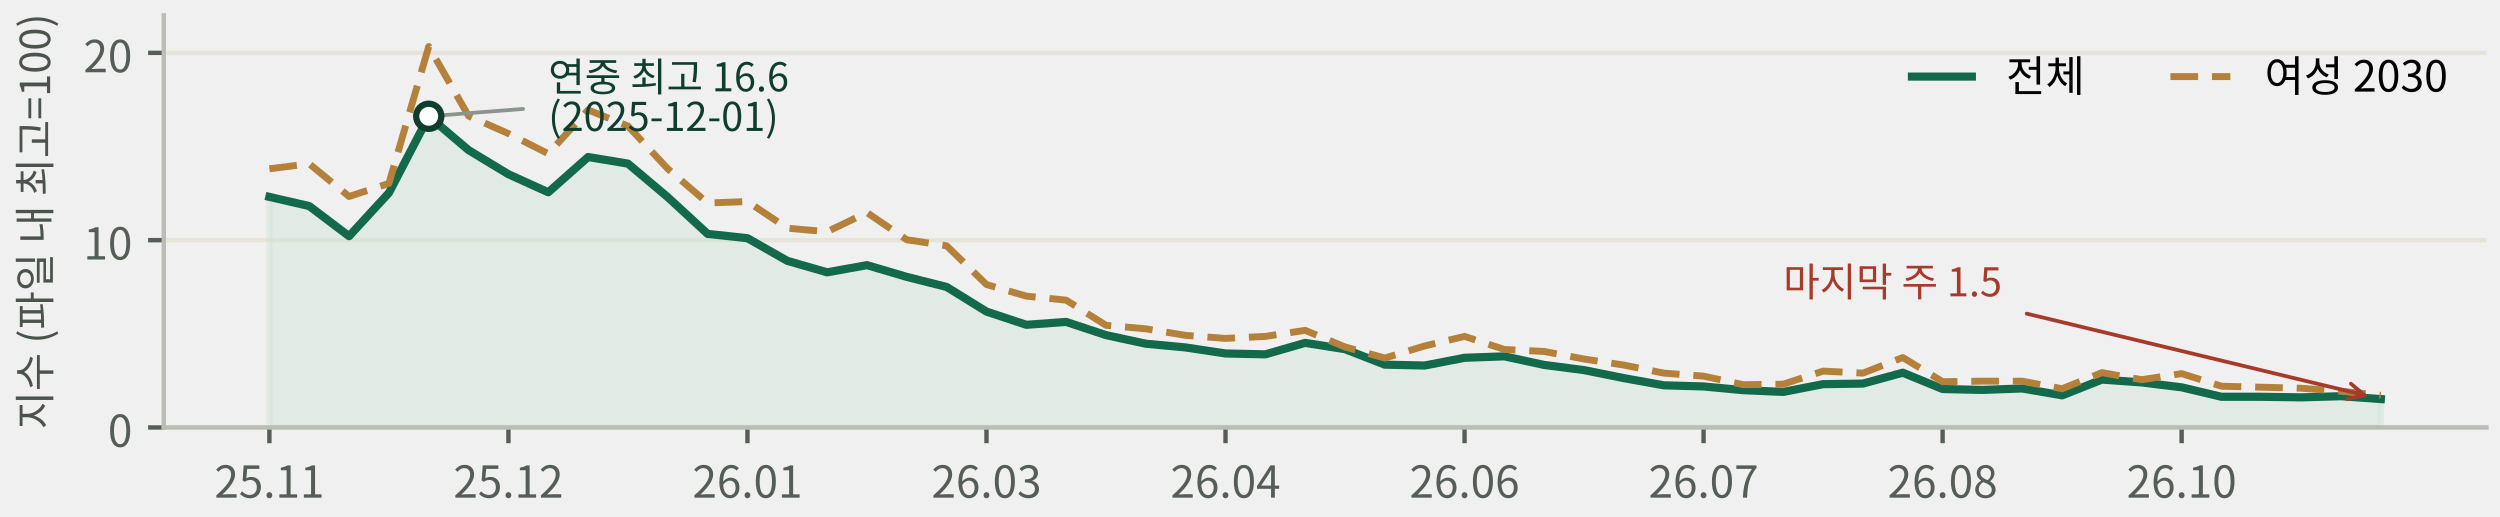
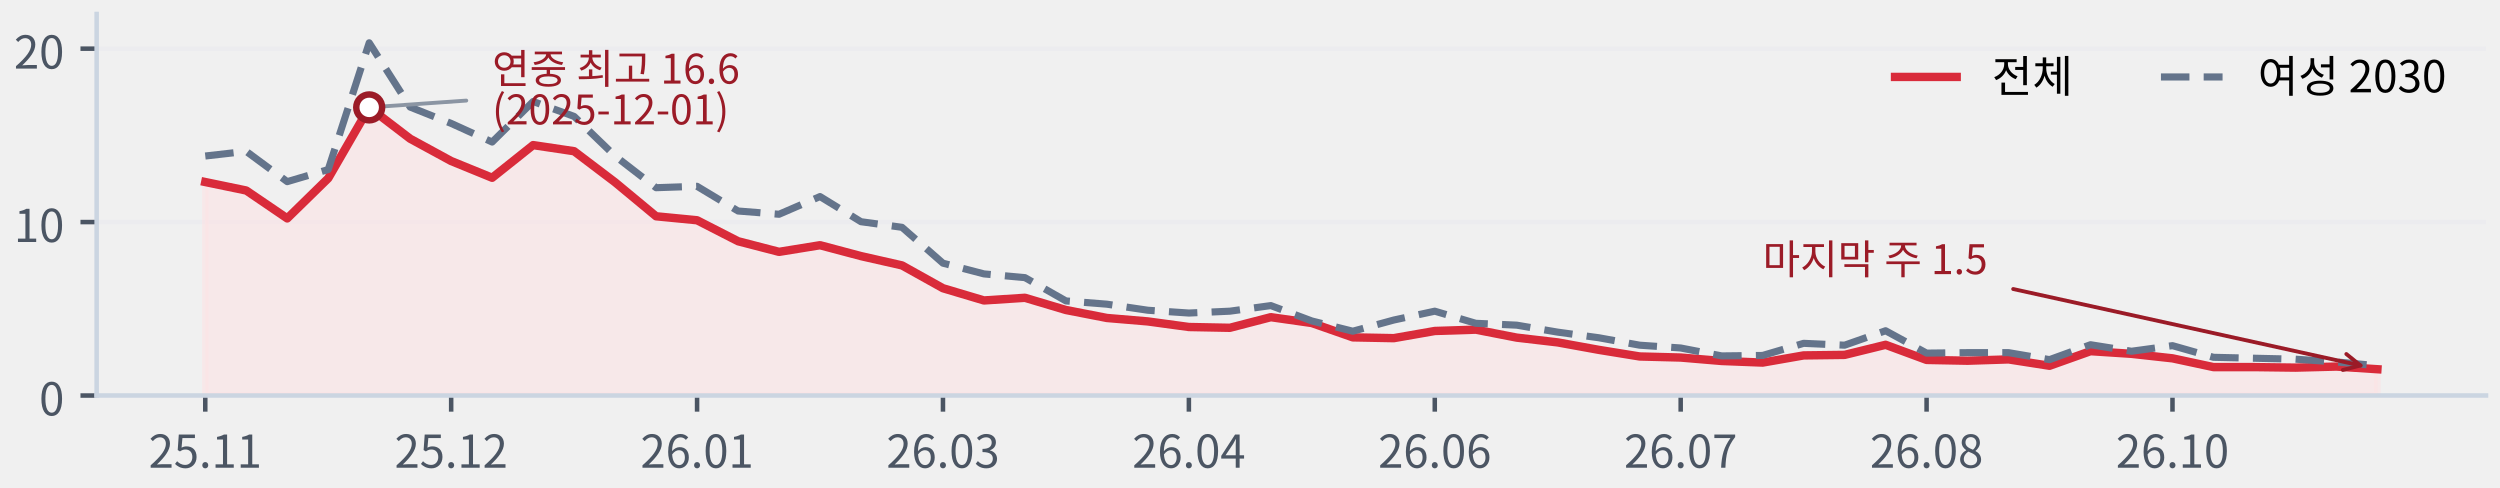
- <svg xmlns="http://www.w3.org/2000/svg" xmlns:xlink="http://www.w3.org/1999/xlink" width="397.262pt" height="82.087pt" viewBox="0 0 397.262 82.087" version="1.1">
+ <svg xmlns="http://www.w3.org/2000/svg" xmlns:xlink="http://www.w3.org/1999/xlink" width="386.161pt" height="75.252pt" viewBox="0 0 386.161 75.252" version="1.1">
  <defs>
    <style type="text/css">*{stroke-linejoin: round; stroke-linecap: butt}</style>
  </defs>
  <g id="figure_1">
    <g id="patch_1">
-       <path d="M 0 82.087  L 397.262 82.087  L 397.262 0  L 0 0  L 0 82.087  z " style="fill: none" />
+       <path d="M 0 75.252  L 386.161 75.252  L 386.161 0  L 0 0  L 0 75.252  z " style="fill: none" />
    </g>
    <g id="axes_1">
      <g id="patch_2">
-         <path d="M 26.031 67.927  L 395.102 67.927  L 395.102 2.447  L 26.031 2.447  L 26.031 67.927  z " style="fill: none" />
+         <path d="M 14.93 61.092  L 384.001 61.092  L 384.001 2.16  L 14.93 2.16  L 14.93 61.092  z " style="fill: none" />
      </g>
      <g id="matplotlib.axis_1">
        <g id="xtick_1">
          <g id="line2d_1">
            <defs>
-               <path id="mb6cdd90389" d="M 0 0  L 0 2.5  " style="stroke: #555d57; stroke-width: 0.7" />
+               <path id="m3aed47035f" d="M 0 0  L 0 2.5  " style="stroke: #4b5563; stroke-width: 0.7" />
            </defs>
            <g>
-               <use xlink:href="#mb6cdd90389" x="42.807" y="67.927" style="fill: #555d57; stroke: #555d57; stroke-width: 0.7" />
+               <use xlink:href="#m3aed47035f" x="31.706" y="61.092" style="fill: #4b5563; stroke: #4b5563; stroke-width: 0.7" />
            </g>
          </g>
          <g id="text_1">
-             <g style="fill: #555d57" transform="translate(34.06424 79.08697) scale(0.07 -0.07)">
+             <g style="fill: #4b5563" transform="translate(22.96306 72.25228) scale(0.07 -0.07)">
              <defs>
                <path id="NotoSansCJKkr-Regular-13" d="M 282 0  L 3232 0  L 3232 506  L 1933 506  C 1696 506 1408 480 1165 461  C 2266 1504 3008 2458 3008 3398  C 3008 4230 2477 4774 1638 4774  C 1043 4774 634 4506 256 4090  L 595 3757  C 858 4070 1184 4301 1568 4301  C 2150 4301 2432 3910 2432 3373  C 2432 2566 1754 1632 282 346  L 282 0  z " transform="scale(0.015625)" />
                <path id="NotoSansCJKkr-Regular-16" d="M 1677 -83  C 2464 -83 3213 499 3213 1523  C 3213 2560 2573 3021 1798 3021  C 1517 3021 1306 2950 1094 2835  L 1216 4192  L 2982 4192  L 2982 4691  L 704 4691  L 550 2502  L 864 2304  C 1133 2483 1331 2579 1645 2579  C 2234 2579 2618 2182 2618 1510  C 2618 826 2176 403 1619 403  C 1075 403 730 653 467 922  L 173 538  C 493 224 941 -83 1677 -83  z " transform="scale(0.015625)" />
                <path id="NotoSansCJKkr-Regular-f" d="M 890 -83  C 1120 -83 1312 96 1312 358  C 1312 627 1120 806 890 806  C 653 806 467 627 467 358  C 467 96 653 -83 890 -83  z " transform="scale(0.015625)" />
                <path id="NotoSansCJKkr-Regular-12" d="M 563 0  L 3136 0  L 3136 486  L 2195 486  L 2195 4691  L 1747 4691  C 1491 4544 1190 4435 774 4358  L 774 3987  L 1613 3987  L 1613 486  L 563 486  L 563 0  z " transform="scale(0.015625)" />
              </defs>
              <use xlink:href="#NotoSansCJKkr-Regular-13" />
              <use xlink:href="#NotoSansCJKkr-Regular-16" transform="translate(55.5 0)" />
              <use xlink:href="#NotoSansCJKkr-Regular-f" transform="translate(111 0)" />
              <use xlink:href="#NotoSansCJKkr-Regular-12" transform="translate(138.7969 0)" />
              <use xlink:href="#NotoSansCJKkr-Regular-12" transform="translate(194.2969 0)" />
            </g>
          </g>
        </g>
        <g id="xtick_2">
          <g id="line2d_2">
            <g>
-               <use xlink:href="#mb6cdd90389" x="80.79" y="67.927" style="fill: #555d57; stroke: #555d57; stroke-width: 0.7" />
+               <use xlink:href="#m3aed47035f" x="69.689" y="61.092" style="fill: #4b5563; stroke: #4b5563; stroke-width: 0.7" />
            </g>
          </g>
          <g id="text_2">
-             <g style="fill: #555d57" transform="translate(72.04752 79.08697) scale(0.07 -0.07)">
+             <g style="fill: #4b5563" transform="translate(60.94634 72.25228) scale(0.07 -0.07)">
              <use xlink:href="#NotoSansCJKkr-Regular-13" />
              <use xlink:href="#NotoSansCJKkr-Regular-16" transform="translate(55.5 0)" />
              <use xlink:href="#NotoSansCJKkr-Regular-f" transform="translate(111 0)" />
              <use xlink:href="#NotoSansCJKkr-Regular-12" transform="translate(138.7969 0)" />
              <use xlink:href="#NotoSansCJKkr-Regular-13" transform="translate(194.2969 0)" />
            </g>
          </g>
        </g>
        <g id="xtick_3">
          <g id="line2d_3">
            <g>
-               <use xlink:href="#mb6cdd90389" x="118.774" y="67.927" style="fill: #555d57; stroke: #555d57; stroke-width: 0.7" />
+               <use xlink:href="#m3aed47035f" x="107.673" y="61.092" style="fill: #4b5563; stroke: #4b5563; stroke-width: 0.7" />
            </g>
          </g>
          <g id="text_3">
-             <g style="fill: #555d57" transform="translate(110.0308 79.08697) scale(0.07 -0.07)">
+             <g style="fill: #4b5563" transform="translate(98.92962 72.25228) scale(0.07 -0.07)">
              <defs>
                <path id="NotoSansCJKkr-Regular-17" d="M 1926 -83  C 2656 -83 3277 531 3277 1440  C 3277 2426 2765 2912 1971 2912  C 1606 2912 1197 2701 909 2349  C 934 3802 1466 4294 2118 4294  C 2400 4294 2682 4154 2861 3936  L 3194 4294  C 2931 4576 2579 4774 2093 4774  C 1184 4774 358 4077 358 2240  C 358 691 1030 -83 1926 -83  z M 922 1882  C 1229 2317 1587 2477 1875 2477  C 2445 2477 2720 2074 2720 1440  C 2720 800 2374 378 1926 378  C 1338 378 986 909 922 1882  z " transform="scale(0.015625)" />
                <path id="NotoSansCJKkr-Regular-11" d="M 1779 -83  C 2669 -83 3238 723 3238 2362  C 3238 3987 2669 4774 1779 4774  C 883 4774 320 3987 320 2362  C 320 723 883 -83 1779 -83  z M 1779 390  C 1248 390 883 986 883 2362  C 883 3731 1248 4314 1779 4314  C 2310 4314 2675 3731 2675 2362  C 2675 986 2310 390 1779 390  z " transform="scale(0.015625)" />
              </defs>
              <use xlink:href="#NotoSansCJKkr-Regular-13" />
              <use xlink:href="#NotoSansCJKkr-Regular-17" transform="translate(55.5 0)" />
              <use xlink:href="#NotoSansCJKkr-Regular-f" transform="translate(111 0)" />
              <use xlink:href="#NotoSansCJKkr-Regular-11" transform="translate(138.7969 0)" />
              <use xlink:href="#NotoSansCJKkr-Regular-12" transform="translate(194.2969 0)" />
            </g>
          </g>
        </g>
        <g id="xtick_4">
          <g id="line2d_4">
            <g>
-               <use xlink:href="#mb6cdd90389" x="156.757" y="67.927" style="fill: #555d57; stroke: #555d57; stroke-width: 0.7" />
+               <use xlink:href="#m3aed47035f" x="145.656" y="61.092" style="fill: #4b5563; stroke: #4b5563; stroke-width: 0.7" />
            </g>
          </g>
          <g id="text_4">
-             <g style="fill: #555d57" transform="translate(148.0141 79.08697) scale(0.07 -0.07)">
+             <g style="fill: #4b5563" transform="translate(136.9129 72.25228) scale(0.07 -0.07)">
              <defs>
                <path id="NotoSansCJKkr-Regular-14" d="M 1683 -83  C 2522 -83 3194 416 3194 1254  C 3194 1901 2752 2310 2202 2445  L 2202 2477  C 2701 2650 3034 3034 3034 3603  C 3034 4346 2458 4774 1664 4774  C 1126 4774 710 4538 358 4218  L 672 3846  C 941 4115 1267 4301 1645 4301  C 2138 4301 2438 4006 2438 3558  C 2438 3053 2112 2662 1139 2662  L 1139 2214  C 2227 2214 2598 1843 2598 1274  C 2598 736 2208 403 1645 403  C 1114 403 762 659 486 941  L 186 563  C 493 224 954 -83 1683 -83  z " transform="scale(0.015625)" />
              </defs>
              <use xlink:href="#NotoSansCJKkr-Regular-13" />
              <use xlink:href="#NotoSansCJKkr-Regular-17" transform="translate(55.5 0)" />
              <use xlink:href="#NotoSansCJKkr-Regular-f" transform="translate(111 0)" />
              <use xlink:href="#NotoSansCJKkr-Regular-11" transform="translate(138.7969 0)" />
              <use xlink:href="#NotoSansCJKkr-Regular-14" transform="translate(194.2969 0)" />
            </g>
          </g>
        </g>
        <g id="xtick_5">
          <g id="line2d_5">
            <g>
-               <use xlink:href="#mb6cdd90389" x="194.74" y="67.927" style="fill: #555d57; stroke: #555d57; stroke-width: 0.7" />
+               <use xlink:href="#m3aed47035f" x="183.639" y="61.092" style="fill: #4b5563; stroke: #4b5563; stroke-width: 0.7" />
            </g>
          </g>
          <g id="text_5">
-             <g style="fill: #555d57" transform="translate(185.9974 79.08697) scale(0.07 -0.07)">
+             <g style="fill: #4b5563" transform="translate(174.8962 72.25228) scale(0.07 -0.07)">
              <defs>
                <path id="NotoSansCJKkr-Regular-15" d="M 2176 0  L 2726 0  L 2726 1293  L 3354 1293  L 3354 1760  L 2726 1760  L 2726 4691  L 2080 4691  L 128 1677  L 128 1293  L 2176 1293  L 2176 0  z M 2176 1760  L 736 1760  L 1805 3360  C 1939 3590 2067 3827 2182 4051  L 2208 4051  C 2195 3814 2176 3430 2176 3200  L 2176 1760  z " transform="scale(0.015625)" />
              </defs>
              <use xlink:href="#NotoSansCJKkr-Regular-13" />
              <use xlink:href="#NotoSansCJKkr-Regular-17" transform="translate(55.5 0)" />
              <use xlink:href="#NotoSansCJKkr-Regular-f" transform="translate(111 0)" />
              <use xlink:href="#NotoSansCJKkr-Regular-11" transform="translate(138.7969 0)" />
              <use xlink:href="#NotoSansCJKkr-Regular-15" transform="translate(194.2969 0)" />
            </g>
          </g>
        </g>
        <g id="xtick_6">
          <g id="line2d_6">
            <g>
-               <use xlink:href="#mb6cdd90389" x="232.724" y="67.927" style="fill: #555d57; stroke: #555d57; stroke-width: 0.7" />
+               <use xlink:href="#m3aed47035f" x="221.622" y="61.092" style="fill: #4b5563; stroke: #4b5563; stroke-width: 0.7" />
            </g>
          </g>
          <g id="text_6">
-             <g style="fill: #555d57" transform="translate(223.9806 79.08697) scale(0.07 -0.07)">
+             <g style="fill: #4b5563" transform="translate(212.8795 72.25228) scale(0.07 -0.07)">
              <use xlink:href="#NotoSansCJKkr-Regular-13" />
              <use xlink:href="#NotoSansCJKkr-Regular-17" transform="translate(55.5 0)" />
              <use xlink:href="#NotoSansCJKkr-Regular-f" transform="translate(111 0)" />
              <use xlink:href="#NotoSansCJKkr-Regular-11" transform="translate(138.7969 0)" />
              <use xlink:href="#NotoSansCJKkr-Regular-17" transform="translate(194.2969 0)" />
            </g>
          </g>
        </g>
        <g id="xtick_7">
          <g id="line2d_7">
            <g>
-               <use xlink:href="#mb6cdd90389" x="270.707" y="67.927" style="fill: #555d57; stroke: #555d57; stroke-width: 0.7" />
+               <use xlink:href="#m3aed47035f" x="259.606" y="61.092" style="fill: #4b5563; stroke: #4b5563; stroke-width: 0.7" />
            </g>
          </g>
          <g id="text_7">
-             <g style="fill: #555d57" transform="translate(261.9639 79.08697) scale(0.07 -0.07)">
+             <g style="fill: #4b5563" transform="translate(250.8627 72.25228) scale(0.07 -0.07)">
              <defs>
                <path id="NotoSansCJKkr-Regular-18" d="M 1267 0  L 1875 0  C 1952 1837 2150 2931 3251 4339  L 3251 4691  L 314 4691  L 314 4192  L 2592 4192  C 1670 2912 1350 1779 1267 0  z " transform="scale(0.015625)" />
              </defs>
              <use xlink:href="#NotoSansCJKkr-Regular-13" />
              <use xlink:href="#NotoSansCJKkr-Regular-17" transform="translate(55.5 0)" />
              <use xlink:href="#NotoSansCJKkr-Regular-f" transform="translate(111 0)" />
              <use xlink:href="#NotoSansCJKkr-Regular-11" transform="translate(138.7969 0)" />
              <use xlink:href="#NotoSansCJKkr-Regular-18" transform="translate(194.2969 0)" />
            </g>
          </g>
        </g>
        <g id="xtick_8">
          <g id="line2d_8">
            <g>
-               <use xlink:href="#mb6cdd90389" x="308.69" y="67.927" style="fill: #555d57; stroke: #555d57; stroke-width: 0.7" />
+               <use xlink:href="#m3aed47035f" x="297.589" y="61.092" style="fill: #4b5563; stroke: #4b5563; stroke-width: 0.7" />
            </g>
          </g>
          <g id="text_8">
-             <g style="fill: #555d57" transform="translate(299.9472 79.08697) scale(0.07 -0.07)">
+             <g style="fill: #4b5563" transform="translate(288.846 72.25228) scale(0.07 -0.07)">
              <defs>
                <path id="NotoSansCJKkr-Regular-19" d="M 1792 -83  C 2669 -83 3258 448 3258 1126  C 3258 1773 2880 2125 2470 2362  L 2470 2394  C 2746 2611 3091 3034 3091 3526  C 3091 4250 2605 4762 1805 4762  C 1075 4762 518 4282 518 3571  C 518 3078 813 2726 1152 2490  L 1152 2464  C 723 2234 294 1792 294 1165  C 294 442 922 -83 1792 -83  z M 2112 2547  C 1555 2765 1050 3014 1050 3571  C 1050 4026 1363 4326 1798 4326  C 2298 4326 2592 3962 2592 3494  C 2592 3149 2426 2829 2112 2547  z M 1798 352  C 1235 352 813 717 813 1216  C 813 1664 1082 2035 1459 2278  C 2125 2010 2701 1779 2701 1146  C 2701 678 2342 352 1798 352  z " transform="scale(0.015625)" />
              </defs>
              <use xlink:href="#NotoSansCJKkr-Regular-13" />
              <use xlink:href="#NotoSansCJKkr-Regular-17" transform="translate(55.5 0)" />
              <use xlink:href="#NotoSansCJKkr-Regular-f" transform="translate(111 0)" />
              <use xlink:href="#NotoSansCJKkr-Regular-11" transform="translate(138.7969 0)" />
              <use xlink:href="#NotoSansCJKkr-Regular-19" transform="translate(194.2969 0)" />
            </g>
          </g>
        </g>
        <g id="xtick_9">
          <g id="line2d_9">
            <g>
-               <use xlink:href="#mb6cdd90389" x="346.673" y="67.927" style="fill: #555d57; stroke: #555d57; stroke-width: 0.7" />
+               <use xlink:href="#m3aed47035f" x="335.572" y="61.092" style="fill: #4b5563; stroke: #4b5563; stroke-width: 0.7" />
            </g>
          </g>
          <g id="text_9">
-             <g style="fill: #555d57" transform="translate(337.9305 79.08697) scale(0.07 -0.07)">
+             <g style="fill: #4b5563" transform="translate(326.8293 72.25228) scale(0.07 -0.07)">
              <use xlink:href="#NotoSansCJKkr-Regular-13" />
              <use xlink:href="#NotoSansCJKkr-Regular-17" transform="translate(55.5 0)" />
              <use xlink:href="#NotoSansCJKkr-Regular-f" transform="translate(111 0)" />
              <use xlink:href="#NotoSansCJKkr-Regular-12" transform="translate(138.7969 0)" />
              <use xlink:href="#NotoSansCJKkr-Regular-11" transform="translate(194.2969 0)" />
            </g>
          </g>
        </g>
      </g>
      <g id="matplotlib.axis_2">
        <g id="ytick_1">
          <g id="line2d_10">
-             <path d="M 26.031 67.927  L 395.102 67.927  " clip-path="url(#p003a485a05)" style="fill: none; stroke: #e6e3d8; stroke-width: 0.7; stroke-linecap: square" />
+             <path d="M 14.93 61.092  L 384.001 61.092  " clip-path="url(#p8bb91575da)" style="fill: none; stroke: #ececef; stroke-width: 0.7; stroke-linecap: square" />
          </g>
          <g id="line2d_11">
            <defs>
-               <path id="m46bd6358d5" d="M 0 0  L -2.5 0  " style="stroke: #555d57; stroke-width: 0.7" />
+               <path id="mefd6ae78c4" d="M 0 0  L -2.5 0  " style="stroke: #4b5563; stroke-width: 0.7" />
            </defs>
            <g>
-               <use xlink:href="#m46bd6358d5" x="26.031" y="67.927" style="fill: #555d57; stroke: #555d57; stroke-width: 0.7" />
+               <use xlink:href="#mefd6ae78c4" x="14.93" y="61.092" style="fill: #4b5563; stroke: #4b5563; stroke-width: 0.7" />
            </g>
          </g>
          <g id="text_10">
-             <g style="fill: #555d57" transform="translate(17.14619 71.00697) scale(0.07 -0.07)">
+             <g style="fill: #4b5563" transform="translate(6.045 64.17228) scale(0.07 -0.07)">
              <use xlink:href="#NotoSansCJKkr-Regular-11" />
            </g>
          </g>
        </g>
        <g id="ytick_2">
          <g id="line2d_12">
-             <path d="M 26.031 38.163  L 395.102 38.163  " clip-path="url(#p003a485a05)" style="fill: none; stroke: #e6e3d8; stroke-width: 0.7; stroke-linecap: square" />
+             <path d="M 14.93 34.305  L 384.001 34.305  " clip-path="url(#p8bb91575da)" style="fill: none; stroke: #ececef; stroke-width: 0.7; stroke-linecap: square" />
          </g>
          <g id="line2d_13">
            <g>
-               <use xlink:href="#m46bd6358d5" x="26.031" y="38.163" style="fill: #555d57; stroke: #555d57; stroke-width: 0.7" />
+               <use xlink:href="#mefd6ae78c4" x="14.93" y="34.305" style="fill: #4b5563; stroke: #4b5563; stroke-width: 0.7" />
            </g>
          </g>
          <g id="text_11">
-             <g style="fill: #555d57" transform="translate(13.26119 41.24319) scale(0.07 -0.07)">
+             <g style="fill: #4b5563" transform="translate(2.16 37.38488) scale(0.07 -0.07)">
              <use xlink:href="#NotoSansCJKkr-Regular-12" />
              <use xlink:href="#NotoSansCJKkr-Regular-11" transform="translate(55.5 0)" />
            </g>
          </g>
        </g>
        <g id="ytick_3">
          <g id="line2d_14">
-             <path d="M 26.031 8.399  L 395.102 8.399  " clip-path="url(#p003a485a05)" style="fill: none; stroke: #e6e3d8; stroke-width: 0.7; stroke-linecap: square" />
+             <path d="M 14.93 7.517  L 384.001 7.517  " clip-path="url(#p8bb91575da)" style="fill: none; stroke: #ececef; stroke-width: 0.7; stroke-linecap: square" />
          </g>
          <g id="line2d_15">
            <g>
-               <use xlink:href="#m46bd6358d5" x="26.031" y="8.399" style="fill: #555d57; stroke: #555d57; stroke-width: 0.7" />
+               <use xlink:href="#mefd6ae78c4" x="14.93" y="7.517" style="fill: #4b5563; stroke: #4b5563; stroke-width: 0.7" />
            </g>
          </g>
          <g id="text_12">
-             <g style="fill: #555d57" transform="translate(13.26119 11.47941) scale(0.07 -0.07)">
+             <g style="fill: #4b5563" transform="translate(2.16 10.59748) scale(0.07 -0.07)">
              <use xlink:href="#NotoSansCJKkr-Regular-13" />
              <use xlink:href="#NotoSansCJKkr-Regular-11" transform="translate(55.5 0)" />
            </g>
-           </g>
-         </g>
-         <g id="text_13">
-           <g style="fill: #4a534c" transform="translate(7.968 68.21362) rotate(-90) scale(0.066 -0.066)">
-             <defs>
-               <path id="NotoSansCJKkr-Regular-d7bb" d="M 4525 5293  L 4525 -499  L 5056 -499  L 5056 5293  L 4525 5293  z M 506 4698  L 506 4256  L 1850 4256  L 1850 3526  C 1850 2528 1152 1434 320 1037  L 627 614  C 1286 947 1862 1677 2125 2522  C 2394 1728 2963 1069 3635 755  L 3930 1178  C 3078 1549 2387 2547 2387 3526  L 2387 4256  L 3738 4256  L 3738 4698  L 506 4698  z " transform="scale(0.015625)" />
-               <path id="NotoSansCJKkr-Regular-d013" d="M 2662 5088  L 2662 4762  C 2662 3942 1645 3245 589 3091  L 800 2662  C 1702 2810 2573 3309 2944 4013  C 3315 3309 4179 2810 5082 2662  L 5293 3091  C 4243 3245 3213 3955 3213 4762  L 3213 5088  L 2662 5088  z M 320 2035  L 320 1594  L 2662 1594  L 2662 -499  L 3187 -499  L 3187 1594  L 5549 1594  L 5549 2035  L 320 2035  z " transform="scale(0.015625)" />
-               <path id="NotoSansCJKkr-Regular-1" transform="scale(0.015625)" />
-               <path id="NotoSansCJKkr-Regular-9" d="M 1530 -1254  L 1888 -1094  C 1338 -186 1075 902 1075 1990  C 1075 3072 1338 4154 1888 5069  L 1530 5235  C 941 4275 589 3245 589 1990  C 589 730 941 -301 1530 -1254  z " transform="scale(0.015625)" />
-               <path id="NotoSansCJKkr-Regular-e107" d="M 314 934  C 1331 934 2701 954 3910 1152  L 3878 1542  C 3590 1504 3290 1478 2989 1459  L 2989 4237  L 3616 4237  L 3616 4672  L 390 4672  L 390 4237  L 1011 4237  L 1011 1389  L 250 1382  L 314 934  z M 1530 4237  L 2477 4237  L 2477 1427  L 1530 1395  L 1530 4237  z M 4237 5293  L 4237 -499  L 4768 -499  L 4768 2534  L 5715 2534  L 5715 2976  L 4768 2976  L 4768 5293  L 4237 5293  z " transform="scale(0.015625)" />
-               <path id="NotoSansCJKkr-Regular-d577" d="M 1946 5082  C 1082 5082 448 4550 448 3795  C 448 3040 1082 2515 1946 2515  C 2810 2515 3437 3040 3437 3795  C 3437 4550 2810 5082 1946 5082  z M 1946 4640  C 2509 4640 2925 4294 2925 3795  C 2925 3296 2509 2950 1946 2950  C 1382 2950 966 3296 966 3795  C 966 4294 1382 4640 1946 4640  z M 4531 5293  L 4531 2330  L 5062 2330  L 5062 5293  L 4531 5293  z M 1338 6  L 1338 -422  L 5261 -422  L 5261 6  L 1850 6  L 1850 640  L 5062 640  L 5062 2042  L 1318 2042  L 1318 1619  L 4538 1619  L 4538 1037  L 1338 1037  L 1338 6  z " transform="scale(0.015625)" />
-               <path id="NotoSansCJKkr-Regular-beaf" d="M 3398 5165  L 3398 -198  L 3898 -198  L 3898 2496  L 4710 2496  L 4710 -499  L 5222 -499  L 5222 5293  L 4710 5293  L 4710 2938  L 3898 2938  L 3898 5165  L 3398 5165  z M 602 1466  L 602 998  L 966 998  C 1594 998 2253 1037 3046 1184  L 2982 1651  C 2298 1510 1690 1472 1133 1466  L 1133 4595  L 602 4595  L 602 1466  z " transform="scale(0.015625)" />
-               <path id="NotoSansCJKkr-Regular-db57" d="M 4506 5293  L 4506 -506  L 5037 -506  L 5037 5293  L 4506 5293  z M 422 691  C 1459 691 2867 698 4173 941  L 4128 1338  C 3610 1254 3053 1210 2509 1178  L 2509 2234  L 1978 2234  L 1978 1152  C 1389 1133 826 1133 352 1133  L 422 691  z M 1978 5248  L 1978 4538  L 666 4538  L 666 4102  L 1971 4102  C 1952 3334 1370 2701 525 2451  L 774 2042  C 1466 2253 1997 2714 2246 3322  C 2502 2746 3040 2304 3725 2099  L 3968 2515  C 3123 2752 2528 3366 2509 4102  L 3840 4102  L 3840 4538  L 2509 4538  L 2509 5248  L 1978 5248  z " transform="scale(0.015625)" />
-               <path id="NotoSansCJKkr-Regular-badb" d="M 877 4710  L 877 4275  L 4397 4275  L 4397 4141  C 4397 3443 4397 2630 4179 1523  L 4717 1459  C 4928 2630 4928 3424 4928 4141  L 4928 4710  L 877 4710  z M 2355 2822  L 2355 755  L 320 755  L 320 314  L 5549 314  L 5549 755  L 2880 755  L 2880 2822  L 2355 2822  z " transform="scale(0.015625)" />
-               <path id="NotoSansCJKkr-Regular-1e" d="M 243 2912  L 3315 2912  L 3315 3347  L 243 3347  L 243 2912  z M 243 1376  L 3315 1376  L 3315 1811  L 243 1811  L 243 1376  z " transform="scale(0.015625)" />
-               <path id="NotoSansCJKkr-Regular-a" d="M 634 -1254  C 1222 -301 1574 730 1574 1990  C 1574 3245 1222 4275 634 5235  L 269 5069  C 819 4154 1094 3072 1094 1990  C 1094 902 819 -186 269 -1094  L 634 -1254  z " transform="scale(0.015625)" />
-             </defs>
-             <use xlink:href="#NotoSansCJKkr-Regular-d7bb" />
-             <use xlink:href="#NotoSansCJKkr-Regular-d013" transform="translate(92 0)" />
-             <use xlink:href="#NotoSansCJKkr-Regular-1" transform="translate(184 0)" />
-             <use xlink:href="#NotoSansCJKkr-Regular-9" transform="translate(206.4062 0)" />
-             <use xlink:href="#NotoSansCJKkr-Regular-e107" transform="translate(240.2031 0)" />
-             <use xlink:href="#NotoSansCJKkr-Regular-d577" transform="translate(332.2031 0)" />
-             <use xlink:href="#NotoSansCJKkr-Regular-1" transform="translate(424.2031 0)" />
-             <use xlink:href="#NotoSansCJKkr-Regular-beaf" transform="translate(446.6094 0)" />
-             <use xlink:href="#NotoSansCJKkr-Regular-1" transform="translate(538.6094 0)" />
-             <use xlink:href="#NotoSansCJKkr-Regular-db57" transform="translate(561.0156 0)" />
-             <use xlink:href="#NotoSansCJKkr-Regular-badb" transform="translate(653.0156 0)" />
-             <use xlink:href="#NotoSansCJKkr-Regular-1e" transform="translate(745.0156 0)" />
-             <use xlink:href="#NotoSansCJKkr-Regular-12" transform="translate(800.5156 0)" />
-             <use xlink:href="#NotoSansCJKkr-Regular-11" transform="translate(856.0156 0)" />
-             <use xlink:href="#NotoSansCJKkr-Regular-11" transform="translate(911.5156 0)" />
-             <use xlink:href="#NotoSansCJKkr-Regular-a" transform="translate(967.0156 0)" />
          </g>
        </g>
      </g>
      <g id="FillBetweenPolyCollection_1">
        <defs>
-           <path id="m015d1f11c3" d="M 42.807 -14.16  L 42.807 -50.801  L 49.138 -49.342  L 55.468 -44.557  L 61.799 -51.439  L 68.129 -63.607  L 74.46 -58.229  L 80.79 -54.401  L 87.121 -51.53  L 93.452 -57.135  L 99.782 -56.087  L 106.113 -50.755  L 112.443 -44.922  L 118.774 -44.238  L 125.104 -40.638  L 131.435 -38.815  L 137.765 -39.954  L 144.096 -38.086  L 150.426 -36.491  L 156.757 -32.572  L 163.088 -30.475  L 169.418 -30.931  L 175.749 -28.835  L 182.079 -27.467  L 188.41 -26.875  L 194.74 -25.918  L 201.071 -25.781  L 207.401 -27.604  L 213.732 -26.601  L 220.062 -24.14  L 226.393 -24.004  L 232.724 -25.234  L 239.054 -25.462  L 245.385 -24.095  L 251.715 -23.275  L 258.046 -21.999  L 264.376 -20.859  L 270.707 -20.677  L 277.037 -20.084  L 283.368 -19.811  L 289.698 -21.042  L 296.029 -21.133  L 302.36 -22.864  L 308.69 -20.267  L 315.021 -20.13  L 321.351 -20.358  L 327.682 -19.264  L 334.012 -21.771  L 340.343 -21.315  L 346.673 -20.54  L 353.004 -19.036  L 359.334 -19.036  L 365.665 -18.945  L 371.996 -19.127  L 378.326 -18.672  L 378.326 -14.16  L 378.326 -14.16  L 371.996 -14.16  L 365.665 -14.16  L 359.334 -14.16  L 353.004 -14.16  L 346.673 -14.16  L 340.343 -14.16  L 334.012 -14.16  L 327.682 -14.16  L 321.351 -14.16  L 315.021 -14.16  L 308.69 -14.16  L 302.36 -14.16  L 296.029 -14.16  L 289.698 -14.16  L 283.368 -14.16  L 277.037 -14.16  L 270.707 -14.16  L 264.376 -14.16  L 258.046 -14.16  L 251.715 -14.16  L 245.385 -14.16  L 239.054 -14.16  L 232.724 -14.16  L 226.393 -14.16  L 220.062 -14.16  L 213.732 -14.16  L 207.401 -14.16  L 201.071 -14.16  L 194.74 -14.16  L 188.41 -14.16  L 182.079 -14.16  L 175.749 -14.16  L 169.418 -14.16  L 163.088 -14.16  L 156.757 -14.16  L 150.426 -14.16  L 144.096 -14.16  L 137.765 -14.16  L 131.435 -14.16  L 125.104 -14.16  L 118.774 -14.16  L 112.443 -14.16  L 106.113 -14.16  L 99.782 -14.16  L 93.452 -14.16  L 87.121 -14.16  L 80.79 -14.16  L 74.46 -14.16  L 68.129 -14.16  L 61.799 -14.16  L 55.468 -14.16  L 49.138 -14.16  L 42.807 -14.16  z " style="stroke: #cfe3d6; stroke-opacity: 0.45" />
+           <path id="m3ed9fc6d7d" d="M 31.706 -14.16  L 31.706 -47.137  L 38.036 -45.824  L 44.367 -41.518  L 50.698 -47.711  L 57.028 -58.662  L 63.359 -53.822  L 69.689 -50.377  L 76.02 -47.793  L 82.35 -52.838  L 88.681 -51.895  L 95.011 -47.096  L 101.342 -41.846  L 107.673 -41.23  L 114.003 -37.99  L 120.334 -36.35  L 126.664 -37.375  L 132.995 -35.693  L 139.325 -34.258  L 145.656 -30.73  L 151.986 -28.844  L 158.317 -29.254  L 164.647 -27.367  L 170.978 -26.137  L 177.309 -25.603  L 183.639 -24.742  L 189.97 -24.619  L 196.3 -26.26  L 202.631 -25.357  L 208.961 -23.142  L 215.292 -23.019  L 221.622 -24.127  L 227.953 -24.332  L 234.283 -23.101  L 240.614 -22.363  L 246.945 -21.215  L 253.275 -20.189  L 259.606 -20.025  L 265.936 -19.492  L 272.267 -19.246  L 278.597 -20.353  L 284.928 -20.435  L 291.258 -21.994  L 297.589 -19.656  L 303.919 -19.533  L 310.25 -19.738  L 316.581 -18.754  L 322.911 -21.01  L 329.242 -20.599  L 335.572 -19.902  L 341.903 -18.549  L 348.233 -18.549  L 354.564 -18.467  L 360.894 -18.631  L 367.225 -18.221  L 367.225 -14.16  L 367.225 -14.16  L 360.894 -14.16  L 354.564 -14.16  L 348.233 -14.16  L 341.903 -14.16  L 335.572 -14.16  L 329.242 -14.16  L 322.911 -14.16  L 316.581 -14.16  L 310.25 -14.16  L 303.919 -14.16  L 297.589 -14.16  L 291.258 -14.16  L 284.928 -14.16  L 278.597 -14.16  L 272.267 -14.16  L 265.936 -14.16  L 259.606 -14.16  L 253.275 -14.16  L 246.945 -14.16  L 240.614 -14.16  L 234.283 -14.16  L 227.953 -14.16  L 221.622 -14.16  L 215.292 -14.16  L 208.961 -14.16  L 202.631 -14.16  L 196.3 -14.16  L 189.97 -14.16  L 183.639 -14.16  L 177.309 -14.16  L 170.978 -14.16  L 164.647 -14.16  L 158.317 -14.16  L 151.986 -14.16  L 145.656 -14.16  L 139.325 -14.16  L 132.995 -14.16  L 126.664 -14.16  L 120.334 -14.16  L 114.003 -14.16  L 107.673 -14.16  L 101.342 -14.16  L 95.011 -14.16  L 88.681 -14.16  L 82.35 -14.16  L 76.02 -14.16  L 69.689 -14.16  L 63.359 -14.16  L 57.028 -14.16  L 50.698 -14.16  L 44.367 -14.16  L 38.036 -14.16  L 31.706 -14.16  z " style="stroke: #fde2e4; stroke-opacity: 0.55" />
        </defs>
-         <g clip-path="url(#p003a485a05)">
-           <use xlink:href="#m015d1f11c3" x="0" y="82.087" style="fill: #cfe3d6; fill-opacity: 0.45; stroke: #cfe3d6; stroke-opacity: 0.45" />
+         <g clip-path="url(#p8bb91575da)">
+           <use xlink:href="#m3ed9fc6d7d" x="0" y="75.252" style="fill: #fde2e4; fill-opacity: 0.55; stroke: #fde2e4; stroke-opacity: 0.55" />
        </g>
      </g>
      <g id="patch_3">
-         <path d="M 26.031 67.927  L 26.031 2.447  " style="fill: none; stroke: #b9bdb6; stroke-width: 0.7; stroke-linejoin: miter; stroke-linecap: square" />
+         <path d="M 14.93 61.092  L 14.93 2.16  " style="fill: none; stroke: #cbd5e1; stroke-width: 0.7; stroke-linejoin: miter; stroke-linecap: square" />
      </g>
      <g id="patch_4">
-         <path d="M 26.031 67.927  L 395.102 67.927  " style="fill: none; stroke: #b9bdb6; stroke-width: 0.7; stroke-linejoin: miter; stroke-linecap: square" />
+         <path d="M 14.93 61.092  L 384.001 61.092  " style="fill: none; stroke: #cbd5e1; stroke-width: 0.7; stroke-linejoin: miter; stroke-linecap: square" />
      </g>
      <g id="line2d_16">
-         <path d="M 42.807 31.286  L 49.138 32.745  L 55.468 37.53  L 61.799 30.648  L 68.129 18.48  L 74.46 23.858  L 80.79 27.686  L 87.121 30.557  L 93.452 24.952  L 99.782 26  L 106.113 31.332  L 112.443 37.165  L 118.774 37.849  L 125.104 41.449  L 131.435 43.272  L 137.765 42.133  L 144.096 44.001  L 150.426 45.596  L 156.757 49.515  L 163.088 51.612  L 169.418 51.156  L 175.749 53.252  L 182.079 54.62  L 188.41 55.212  L 194.74 56.169  L 201.071 56.306  L 207.401 54.483  L 213.732 55.486  L 220.062 57.946  L 226.393 58.083  L 232.724 56.853  L 239.054 56.625  L 245.385 57.992  L 251.715 58.812  L 258.046 60.088  L 264.376 61.228  L 270.707 61.41  L 277.037 62.002  L 283.368 62.276  L 289.698 61.045  L 296.029 60.954  L 302.36 59.223  L 308.69 61.82  L 315.021 61.957  L 321.351 61.729  L 327.682 62.823  L 334.012 60.316  L 340.343 60.772  L 346.673 61.547  L 353.004 63.051  L 359.334 63.051  L 365.665 63.142  L 371.996 62.96  L 378.326 63.415  " clip-path="url(#p003a485a05)" style="fill: none; stroke: #12694c; stroke-width: 1.3; stroke-linecap: square" />
+         <path d="M 31.706 28.116  L 38.036 29.428  L 44.367 33.735  L 50.698 27.541  L 57.028 16.59  L 63.359 21.43  L 69.689 24.875  L 76.02 27.459  L 82.35 22.414  L 88.681 23.358  L 95.011 28.157  L 101.342 33.407  L 107.673 34.022  L 114.003 37.262  L 120.334 38.903  L 126.664 37.877  L 132.995 39.559  L 139.325 40.995  L 145.656 44.522  L 151.986 46.409  L 158.317 45.998  L 164.647 47.885  L 170.978 49.116  L 177.309 49.649  L 183.639 50.51  L 189.97 50.633  L 196.3 48.993  L 202.631 49.895  L 208.961 52.11  L 215.292 52.233  L 221.622 51.125  L 227.953 50.92  L 234.283 52.151  L 240.614 52.889  L 246.945 54.038  L 253.275 55.063  L 259.606 55.227  L 265.936 55.76  L 272.267 56.006  L 278.597 54.899  L 284.928 54.817  L 291.258 53.258  L 297.589 55.596  L 303.919 55.719  L 310.25 55.514  L 316.581 56.499  L 322.911 54.243  L 329.242 54.653  L 335.572 55.35  L 341.903 56.704  L 348.233 56.704  L 354.564 56.786  L 360.894 56.622  L 367.225 57.032  " clip-path="url(#p8bb91575da)" style="fill: none; stroke: #d92b3a; stroke-width: 1.3; stroke-linecap: square" />
      </g>
      <g id="line2d_17">
-         <path d="M 42.807 26.824  L 49.138 26.024  L 55.468 31.222  L 61.799 29.143  L 68.129 7.392  L 74.46 18.427  L 80.79 21.226  L 87.121 24.425  L 93.452 17.468  L 99.782 20.027  L 106.113 26.824  L 112.443 32.262  L 118.774 32.022  L 125.104 36.26  L 131.435 36.82  L 137.765 33.781  L 144.096 38.099  L 150.426 39.059  L 156.757 45.216  L 163.088 47.056  L 169.418 47.695  L 175.749 51.694  L 182.079 52.253  L 188.41 53.293  L 194.74 53.773  L 201.071 53.453  L 207.401 52.493  L 213.732 55.132  L 220.062 56.892  L 226.393 54.972  L 232.724 53.453  L 239.054 55.532  L 245.385 55.852  L 251.715 57.051  L 258.046 58.011  L 264.376 59.291  L 270.707 59.77  L 277.037 61.13  L 283.368 61.05  L 289.698 58.971  L 296.029 59.291  L 302.36 56.812  L 308.69 60.65  L 315.021 60.57  L 321.351 60.57  L 327.682 61.769  L 334.012 59.211  L 340.343 60.33  L 346.673 59.371  L 353.004 61.37  L 359.334 61.53  L 365.665 61.69  L 371.996 62.169  L 378.326 62.809  " clip-path="url(#p003a485a05)" style="fill: none; stroke-dasharray: 4.4,2.2; stroke-dashoffset: 0; stroke: #b5813a; stroke-width: 1.1" />
+         <path d="M 31.706 24.099  L 38.036 23.38  L 44.367 28.058  L 50.698 26.187  L 57.028 6.611  L 63.359 16.543  L 69.689 19.062  L 76.02 21.94  L 82.35 15.679  L 88.681 17.982  L 95.011 24.099  L 101.342 28.993  L 107.673 28.778  L 114.003 32.592  L 120.334 33.096  L 126.664 30.361  L 132.995 34.247  L 139.325 35.111  L 145.656 40.653  L 151.986 42.308  L 158.317 42.884  L 164.647 46.482  L 170.978 46.986  L 177.309 47.922  L 183.639 48.354  L 189.97 48.066  L 196.3 47.202  L 202.631 49.577  L 208.961 51.16  L 215.292 49.433  L 221.622 48.066  L 227.953 49.937  L 234.283 50.225  L 240.614 51.304  L 246.945 52.168  L 253.275 53.319  L 259.606 53.751  L 265.936 54.975  L 272.267 54.903  L 278.597 53.032  L 284.928 53.319  L 291.258 51.088  L 297.589 54.543  L 303.919 54.471  L 310.25 54.471  L 316.581 55.551  L 322.911 53.248  L 329.242 54.255  L 335.572 53.391  L 341.903 55.191  L 348.233 55.335  L 354.564 55.479  L 360.894 55.91  L 367.225 56.486  " clip-path="url(#p8bb91575da)" style="fill: none; stroke-dasharray: 4.4,2.2; stroke-dashoffset: 0; stroke: #64748b; stroke-width: 1.1" />
      </g>
      <g id="patch_5">
-         <path d="M 83.122 17.309  Q 76.623 17.817 70.124 18.324  " style="fill: none; stroke: #8c948e; stroke-width: 0.6; stroke-linecap: round" />
-       </g>
-       <g id="text_14">
-         <g style="fill: #0f3d2e" transform="translate(87.12096 14.50861) scale(0.063 -0.063)">
+         <path d="M 72.021 15.537  Q 65.522 15.993 59.023 16.45  " style="fill: none; stroke: #8b95a3; stroke-width: 0.6; stroke-linecap: round" />
+       </g>
+       <g id="text_13">
+         <g style="fill: #9b1b27" transform="translate(76.01977 12.91624) scale(0.063 -0.063)">
          <defs>
            <path id="NotoSansCJKkr-Regular-d3eb" d="M 1901 4448  C 2458 4448 2880 4045 2880 3469  C 2880 2893 2458 2490 1901 2490  C 1331 2490 915 2893 915 3469  C 915 4045 1331 4448 1901 4448  z M 4550 3949  L 4550 3002  L 3315 3002  C 3360 3149 3386 3302 3386 3469  C 3386 3642 3360 3802 3309 3949  L 4550 3949  z M 1901 4922  C 1043 4922 410 4320 410 3469  C 410 2624 1043 2022 1901 2022  C 2394 2022 2816 2227 3085 2566  L 4550 2566  L 4550 1011  L 5082 1011  L 5082 5286  L 4550 5286  L 4550 4384  L 3078 4384  C 2810 4717 2387 4922 1901 4922  z M 1389 1453  L 1389 -371  L 5242 -371  L 5242 64  L 1914 64  L 1914 1453  L 1389 1453  z " transform="scale(0.015625)" />
            <path id="NotoSansCJKkr-Regular-d70c" d="M 2931 1133  C 3834 1133 4378 915 4378 531  C 4378 147 3834 -77 2931 -77  C 2022 -77 1485 147 1485 531  C 1485 915 2022 1133 2931 1133  z M 320 2586  L 320 2150  L 2669 2150  L 2669 1542  C 1587 1491 947 1139 947 531  C 947 -122 1690 -486 2931 -486  C 4166 -486 4909 -122 4909 531  C 4909 1139 4269 1491 3194 1542  L 3194 2150  L 5549 2150  L 5549 2586  L 320 2586  z M 800 5024  L 800 4595  L 2592 4595  C 2547 3962 1619 3462 614 3354  L 800 2931  C 1760 3046 2624 3475 2931 4109  C 3251 3475 4115 3046 5069 2931  L 5261 3354  C 4243 3462 3322 3962 3277 4595  L 5075 4595  L 5075 5024  L 800 5024  z " transform="scale(0.015625)" />
+             <path id="NotoSansCJKkr-Regular-1" transform="scale(0.015625)" />
+             <path id="NotoSansCJKkr-Regular-db57" d="M 4506 5293  L 4506 -506  L 5037 -506  L 5037 5293  L 4506 5293  z M 422 691  C 1459 691 2867 698 4173 941  L 4128 1338  C 3610 1254 3053 1210 2509 1178  L 2509 2234  L 1978 2234  L 1978 1152  C 1389 1133 826 1133 352 1133  L 422 691  z M 1978 5248  L 1978 4538  L 666 4538  L 666 4102  L 1971 4102  C 1952 3334 1370 2701 525 2451  L 774 2042  C 1466 2253 1997 2714 2246 3322  C 2502 2746 3040 2304 3725 2099  L 3968 2515  C 3123 2752 2528 3366 2509 4102  L 3840 4102  L 3840 4538  L 2509 4538  L 2509 5248  L 1978 5248  z " transform="scale(0.015625)" />
+             <path id="NotoSansCJKkr-Regular-badb" d="M 877 4710  L 877 4275  L 4397 4275  L 4397 4141  C 4397 3443 4397 2630 4179 1523  L 4717 1459  C 4928 2630 4928 3424 4928 4141  L 4928 4710  L 877 4710  z M 2355 2822  L 2355 755  L 320 755  L 320 314  L 5549 314  L 5549 755  L 2880 755  L 2880 2822  L 2355 2822  z " transform="scale(0.015625)" />
          </defs>
          <use xlink:href="#NotoSansCJKkr-Regular-d3eb" />
          <use xlink:href="#NotoSansCJKkr-Regular-d70c" transform="translate(92 0)" />
          <use xlink:href="#NotoSansCJKkr-Regular-1" transform="translate(184 0)" />
          <use xlink:href="#NotoSansCJKkr-Regular-db57" transform="translate(206.4062 0)" />
          <use xlink:href="#NotoSansCJKkr-Regular-badb" transform="translate(298.4062 0)" />
          <use xlink:href="#NotoSansCJKkr-Regular-1" transform="translate(390.4062 0)" />
          <use xlink:href="#NotoSansCJKkr-Regular-12" transform="translate(412.8125 0)" />
          <use xlink:href="#NotoSansCJKkr-Regular-17" transform="translate(468.3125 0)" />
          <use xlink:href="#NotoSansCJKkr-Regular-f" transform="translate(523.8125 0)" />
          <use xlink:href="#NotoSansCJKkr-Regular-17" transform="translate(551.6094 0)" />
        </g>
-         <g style="fill: #0f3d2e" transform="translate(87.12096 20.80861) scale(0.063 -0.063)">
+         <g style="fill: #9b1b27" transform="translate(76.01977 19.21624) scale(0.063 -0.063)">
          <defs>
+             <path id="NotoSansCJKkr-Regular-9" d="M 1530 -1254  L 1888 -1094  C 1338 -186 1075 902 1075 1990  C 1075 3072 1338 4154 1888 5069  L 1530 5235  C 941 4275 589 3245 589 1990  C 589 730 941 -301 1530 -1254  z " transform="scale(0.015625)" />
            <path id="NotoSansCJKkr-Regular-e" d="M 294 1568  L 1933 1568  L 1933 2016  L 294 2016  L 294 1568  z " transform="scale(0.015625)" />
+             <path id="NotoSansCJKkr-Regular-a" d="M 634 -1254  C 1222 -301 1574 730 1574 1990  C 1574 3245 1222 4275 634 5235  L 269 5069  C 819 4154 1094 3072 1094 1990  C 1094 902 819 -186 269 -1094  L 634 -1254  z " transform="scale(0.015625)" />
          </defs>
          <use xlink:href="#NotoSansCJKkr-Regular-9" />
          <use xlink:href="#NotoSansCJKkr-Regular-13" transform="translate(33.79688 0)" />
          <use xlink:href="#NotoSansCJKkr-Regular-11" transform="translate(89.29688 0)" />
          <use xlink:href="#NotoSansCJKkr-Regular-13" transform="translate(144.7969 0)" />
          <use xlink:href="#NotoSansCJKkr-Regular-16" transform="translate(200.2969 0)" />
          <use xlink:href="#NotoSansCJKkr-Regular-e" transform="translate(255.7969 0)" />
          <use xlink:href="#NotoSansCJKkr-Regular-12" transform="translate(290.5 0)" />
          <use xlink:href="#NotoSansCJKkr-Regular-13" transform="translate(346 0)" />
          <use xlink:href="#NotoSansCJKkr-Regular-e" transform="translate(401.5 0)" />
          <use xlink:href="#NotoSansCJKkr-Regular-11" transform="translate(436.2031 0)" />
          <use xlink:href="#NotoSansCJKkr-Regular-12" transform="translate(491.7031 0)" />
          <use xlink:href="#NotoSansCJKkr-Regular-a" transform="translate(547.2031 0)" />
        </g>
      </g>
      <g id="patch_6">
-         <path d="M 322.059 49.841  Q 349.219 56.393 375.727 62.788  " style="fill: none; stroke: #a63a2b; stroke-width: 0.6; stroke-linecap: round" />
-         <path d="M 373.573 60.972  L 375.727 62.788  L 372.982 63.422  " style="fill: none; stroke: #a63a2b; stroke-width: 0.6; stroke-linecap: round" />
-       </g>
-       <g id="text_15">
-         <g style="fill: #a63a2b" transform="translate(283.3679 47.09232) scale(0.063 -0.063)">
+         <path d="M 310.965 44.643  Q 338.118 50.622 364.616 56.457  " style="fill: none; stroke: #9b1b27; stroke-width: 0.6; stroke-linecap: round" />
+         <path d="M 362.426 54.685  L 364.616 56.457  L 361.884 57.146  " style="fill: none; stroke: #9b1b27; stroke-width: 0.6; stroke-linecap: round" />
+       </g>
+       <g id="text_14">
+         <g style="fill: #9b1b27" transform="translate(272.2667 42.3411) scale(0.063 -0.063)">
          <defs>
            <path id="NotoSansCJKkr-Regular-c7c3" d="M 550 4710  L 550 973  L 3206 973  L 3206 4710  L 550 4710  z M 2682 4288  L 2682 1402  L 1069 1402  L 1069 4288  L 2682 4288  z M 4237 5293  L 4237 -499  L 4768 -499  L 4768 2534  L 5715 2534  L 5715 2982  L 4768 2982  L 4768 5293  L 4237 5293  z " transform="scale(0.015625)" />
+             <path id="NotoSansCJKkr-Regular-d7bb" d="M 4525 5293  L 4525 -499  L 5056 -499  L 5056 5293  L 4525 5293  z M 506 4698  L 506 4256  L 1850 4256  L 1850 3526  C 1850 2528 1152 1434 320 1037  L 627 614  C 1286 947 1862 1677 2125 2522  C 2394 1728 2963 1069 3635 755  L 3930 1178  C 3078 1549 2387 2547 2387 3526  L 2387 4256  L 3738 4256  L 3738 4698  L 506 4698  z " transform="scale(0.015625)" />
            <path id="NotoSansCJKkr-Regular-c7c4" d="M 557 4858  L 557 2291  L 3219 2291  L 3219 4858  L 557 4858  z M 2701 4435  L 2701 2720  L 1075 2720  L 1075 4435  L 2701 4435  z M 1050 1555  L 1050 1126  L 4282 1126  L 4282 -506  L 4813 -506  L 4813 1555  L 1050 1555  z M 4282 5293  L 4282 1862  L 4813 1862  L 4813 3347  L 5664 3347  L 5664 3789  L 4813 3789  L 4813 5293  L 4282 5293  z " transform="scale(0.015625)" />
            <path id="NotoSansCJKkr-Regular-d6f7" d="M 813 4928  L 813 4506  L 2637 4506  L 2637 4474  C 2637 3712 1645 3053 627 2906  L 832 2483  C 1728 2637 2586 3117 2931 3808  C 3283 3117 4141 2637 5043 2483  L 5242 2906  C 4224 3053 3232 3712 3232 4474  L 3232 4506  L 5050 4506  L 5050 4928  L 813 4928  z M 320 1997  L 320 1562  L 2662 1562  L 2662 -493  L 3187 -493  L 3187 1562  L 5549 1562  L 5549 1997  L 320 1997  z " transform="scale(0.015625)" />
          </defs>
          <use xlink:href="#NotoSansCJKkr-Regular-c7c3" />
          <use xlink:href="#NotoSansCJKkr-Regular-d7bb" transform="translate(92 0)" />
          <use xlink:href="#NotoSansCJKkr-Regular-c7c4" transform="translate(184 0)" />
          <use xlink:href="#NotoSansCJKkr-Regular-1" transform="translate(276 0)" />
          <use xlink:href="#NotoSansCJKkr-Regular-d6f7" transform="translate(298.4062 0)" />
          <use xlink:href="#NotoSansCJKkr-Regular-1" transform="translate(390.4062 0)" />
          <use xlink:href="#NotoSansCJKkr-Regular-12" transform="translate(412.8125 0)" />
          <use xlink:href="#NotoSansCJKkr-Regular-f" transform="translate(468.3125 0)" />
          <use xlink:href="#NotoSansCJKkr-Regular-16" transform="translate(496.1094 0)" />
        </g>
      </g>
      <g id="line2d_18">
        <defs>
-           <path id="m00645a1529" d="M 0 2  C 0.53 2 1.039 1.789 1.414 1.414  C 1.789 1.039 2 0.53 2 0  C 2 -0.53 1.789 -1.039 1.414 -1.414  C 1.039 -1.789 0.53 -2 0 -2  C -0.53 -2 -1.039 -1.789 -1.414 -1.414  C -1.789 -1.039 -2 -0.53 -2 0  C -2 0.53 -1.789 1.039 -1.414 1.414  C -1.039 1.789 -0.53 2 0 2  z " style="stroke: #0f3d2e" />
+           <path id="m613e782772" d="M 0 2  C 0.53 2 1.039 1.789 1.414 1.414  C 1.789 1.039 2 0.53 2 0  C 2 -0.53 1.789 -1.039 1.414 -1.414  C 1.039 -1.789 0.53 -2 0 -2  C -0.53 -2 -1.039 -1.789 -1.414 -1.414  C -1.789 -1.039 -2 -0.53 -2 0  C -2 0.53 -1.789 1.039 -1.414 1.414  C -1.039 1.789 -0.53 2 0 2  z " style="stroke: #9b1b27" />
        </defs>
-         <g clip-path="url(#p003a485a05)">
-           <use xlink:href="#m00645a1529" x="68.129" y="18.48" style="fill: #ffffff; stroke: #0f3d2e" />
+         <g clip-path="url(#p8bb91575da)">
+           <use xlink:href="#m613e782772" x="57.028" y="16.59" style="fill: #ffffff; stroke: #9b1b27" />
        </g>
      </g>
      <g id="legend_1">
        <g id="line2d_19">
-           <path d="M 303.818 12.171  L 308.578 12.171  L 313.338 12.171  " style="fill: none; stroke: #12694c; stroke-width: 1.3; stroke-linecap: square" />
-         </g>
-         <g id="text_16">
-           <g transform="translate(318.7784 14.55066) scale(0.068 -0.068)">
+           <path d="M 292.717 11.884  L 297.477 11.884  L 302.237 11.884  " style="fill: none; stroke: #d92b3a; stroke-width: 1.3; stroke-linecap: square" />
+         </g>
+         <g id="text_15">
+           <g transform="translate(307.6772 14.264) scale(0.068 -0.068)">
            <defs>
              <path id="NotoSansCJKkr-Regular-d5ff" d="M 4550 5286  L 4550 3693  L 3386 3693  L 3386 3258  L 4550 3258  L 4550 1043  L 5082 1043  L 5082 5286  L 4550 5286  z M 1389 1421  L 1389 -371  L 5242 -371  L 5242 64  L 1914 64  L 1914 1421  L 1389 1421  z M 506 4819  L 506 4384  L 1792 4384  L 1792 4102  C 1792 3277 1197 2509 339 2208  L 614 1779  C 1299 2035 1824 2566 2067 3226  C 2317 2630 2816 2150 3462 1914  L 3731 2336  C 2893 2630 2330 3360 2330 4102  L 2330 4384  L 3597 4384  L 3597 4819  L 506 4819  z " transform="scale(0.015625)" />
              <path id="NotoSansCJKkr-Regular-daaf" d="M 4723 5293  L 4723 -499  L 5229 -499  L 5229 5293  L 4723 5293  z M 3565 5158  L 3565 3008  L 2682 3008  L 2682 2566  L 3565 2566  L 3565 -198  L 4064 -198  L 4064 5158  L 3565 5158  z M 1504 5082  L 1504 4224  L 429 4224  L 429 3789  L 1504 3789  L 1504 3507  C 1504 2560 1056 1549 269 1088  L 582 685  C 1152 1030 1562 1670 1760 2406  C 1971 1715 2381 1126 2944 813  L 3245 1210  C 2470 1638 2010 2586 2010 3507  L 2010 3789  L 3072 3789  L 3072 4224  L 2010 4224  L 2010 5082  L 1504 5082  z " transform="scale(0.015625)" />
            </defs>
            <use xlink:href="#NotoSansCJKkr-Regular-d5ff" />
            <use xlink:href="#NotoSansCJKkr-Regular-daaf" transform="translate(92 0)" />
          </g>
        </g>
        <g id="line2d_20">
-           <path d="M 344.89 12.171  L 349.65 12.171  L 354.41 12.171  " style="fill: none; stroke-dasharray: 4.4,2.2; stroke-dashoffset: 0; stroke: #b5813a; stroke-width: 1.1" />
-         </g>
-         <g id="text_17">
-           <g transform="translate(359.8504 14.55066) scale(0.068 -0.068)">
+           <path d="M 333.789 11.884  L 338.549 11.884  L 343.309 11.884  " style="fill: none; stroke-dasharray: 4.4,2.2; stroke-dashoffset: 0; stroke: #64748b; stroke-width: 1.1" />
+         </g>
+         <g id="text_16">
+           <g transform="translate(348.7492 14.264) scale(0.068 -0.068)">
            <defs>
              <path id="NotoSansCJKkr-Regular-d3e7" d="M 1862 4371  C 2419 4371 2803 3763 2803 2829  C 2803 1888 2419 1280 1862 1280  C 1312 1280 928 1888 928 2829  C 928 3763 1312 4371 1862 4371  z M 3219 3565  L 4557 3565  L 4557 2170  L 3238 2170  C 3283 2368 3302 2592 3302 2829  C 3302 3098 3277 3341 3219 3565  z M 4557 5293  L 4557 4000  L 3072 4000  C 2822 4538 2394 4845 1862 4845  C 1018 4845 422 4058 422 2829  C 422 1594 1018 806 1862 806  C 2419 806 2867 1146 3110 1734  L 4557 1734  L 4557 -506  L 5082 -506  L 5082 5293  L 4557 5293  z " transform="scale(0.015625)" />
              <path id="NotoSansCJKkr-Regular-cf2c" d="M 3174 1696  C 1978 1696 1248 1293 1248 602  C 1248 -90 1978 -486 3174 -486  C 4371 -486 5101 -90 5101 602  C 5101 1293 4371 1696 3174 1696  z M 3174 1274  C 4045 1274 4576 1024 4576 602  C 4576 186 4045 -64 3174 -64  C 2304 -64 1773 186 1773 602  C 1773 1024 2304 1274 3174 1274  z M 1779 4966  L 1779 4371  C 1779 3482 1203 2707 314 2394  L 595 1965  C 1293 2227 1811 2758 2054 3443  C 2304 2842 2790 2374 3430 2138  L 3718 2554  C 2874 2842 2304 3571 2304 4390  L 2304 4966  L 1779 4966  z M 3290 4070  L 3290 3629  L 4550 3629  L 4550 1869  L 5082 1869  L 5082 5293  L 4550 5293  L 4550 4070  L 3290 4070  z " transform="scale(0.015625)" />
            </defs>
            <use xlink:href="#NotoSansCJKkr-Regular-d3e7" />
            <use xlink:href="#NotoSansCJKkr-Regular-cf2c" transform="translate(92 0)" />
            <use xlink:href="#NotoSansCJKkr-Regular-1" transform="translate(184 0)" />
            <use xlink:href="#NotoSansCJKkr-Regular-13" transform="translate(206.4062 0)" />
            <use xlink:href="#NotoSansCJKkr-Regular-11" transform="translate(261.9062 0)" />
            <use xlink:href="#NotoSansCJKkr-Regular-14" transform="translate(317.4062 0)" />
            <use xlink:href="#NotoSansCJKkr-Regular-11" transform="translate(372.9062 0)" />
          </g>
        </g>
      </g>
    </g>
  </g>
  <defs>
-     <clipPath id="p003a485a05">
-       <rect x="26.031" y="2.447" width="369.071" height="65.48" />
+     <clipPath id="p8bb91575da">
+       <rect x="14.93" y="2.16" width="369.071" height="58.932" />
    </clipPath>
  </defs>
</svg>
